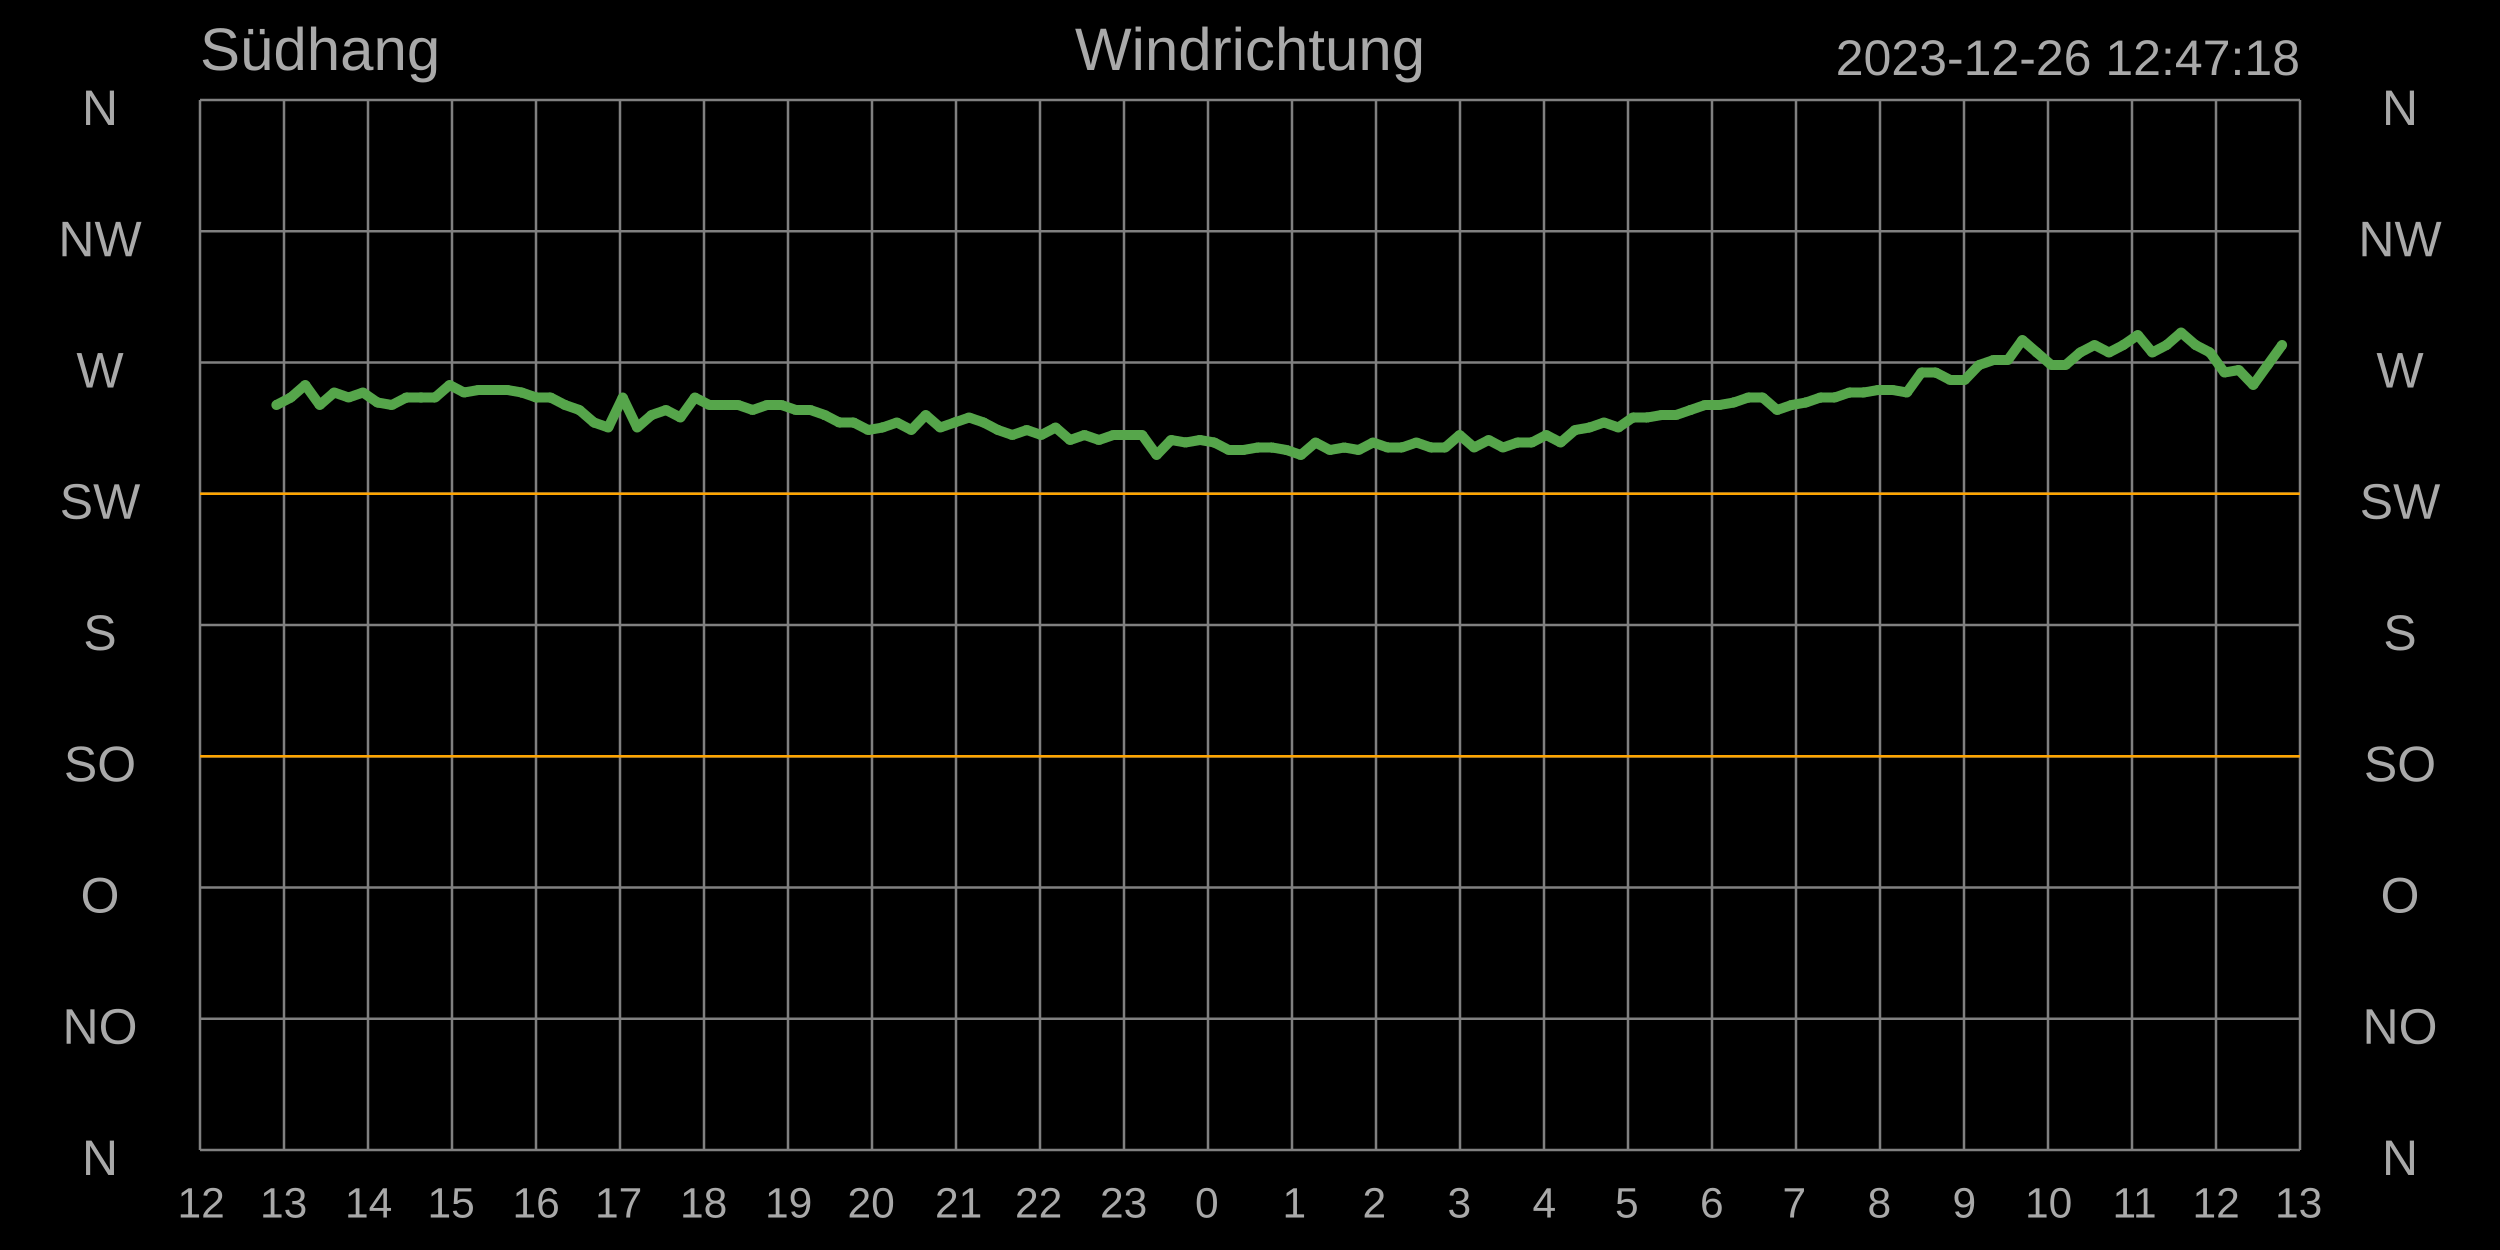
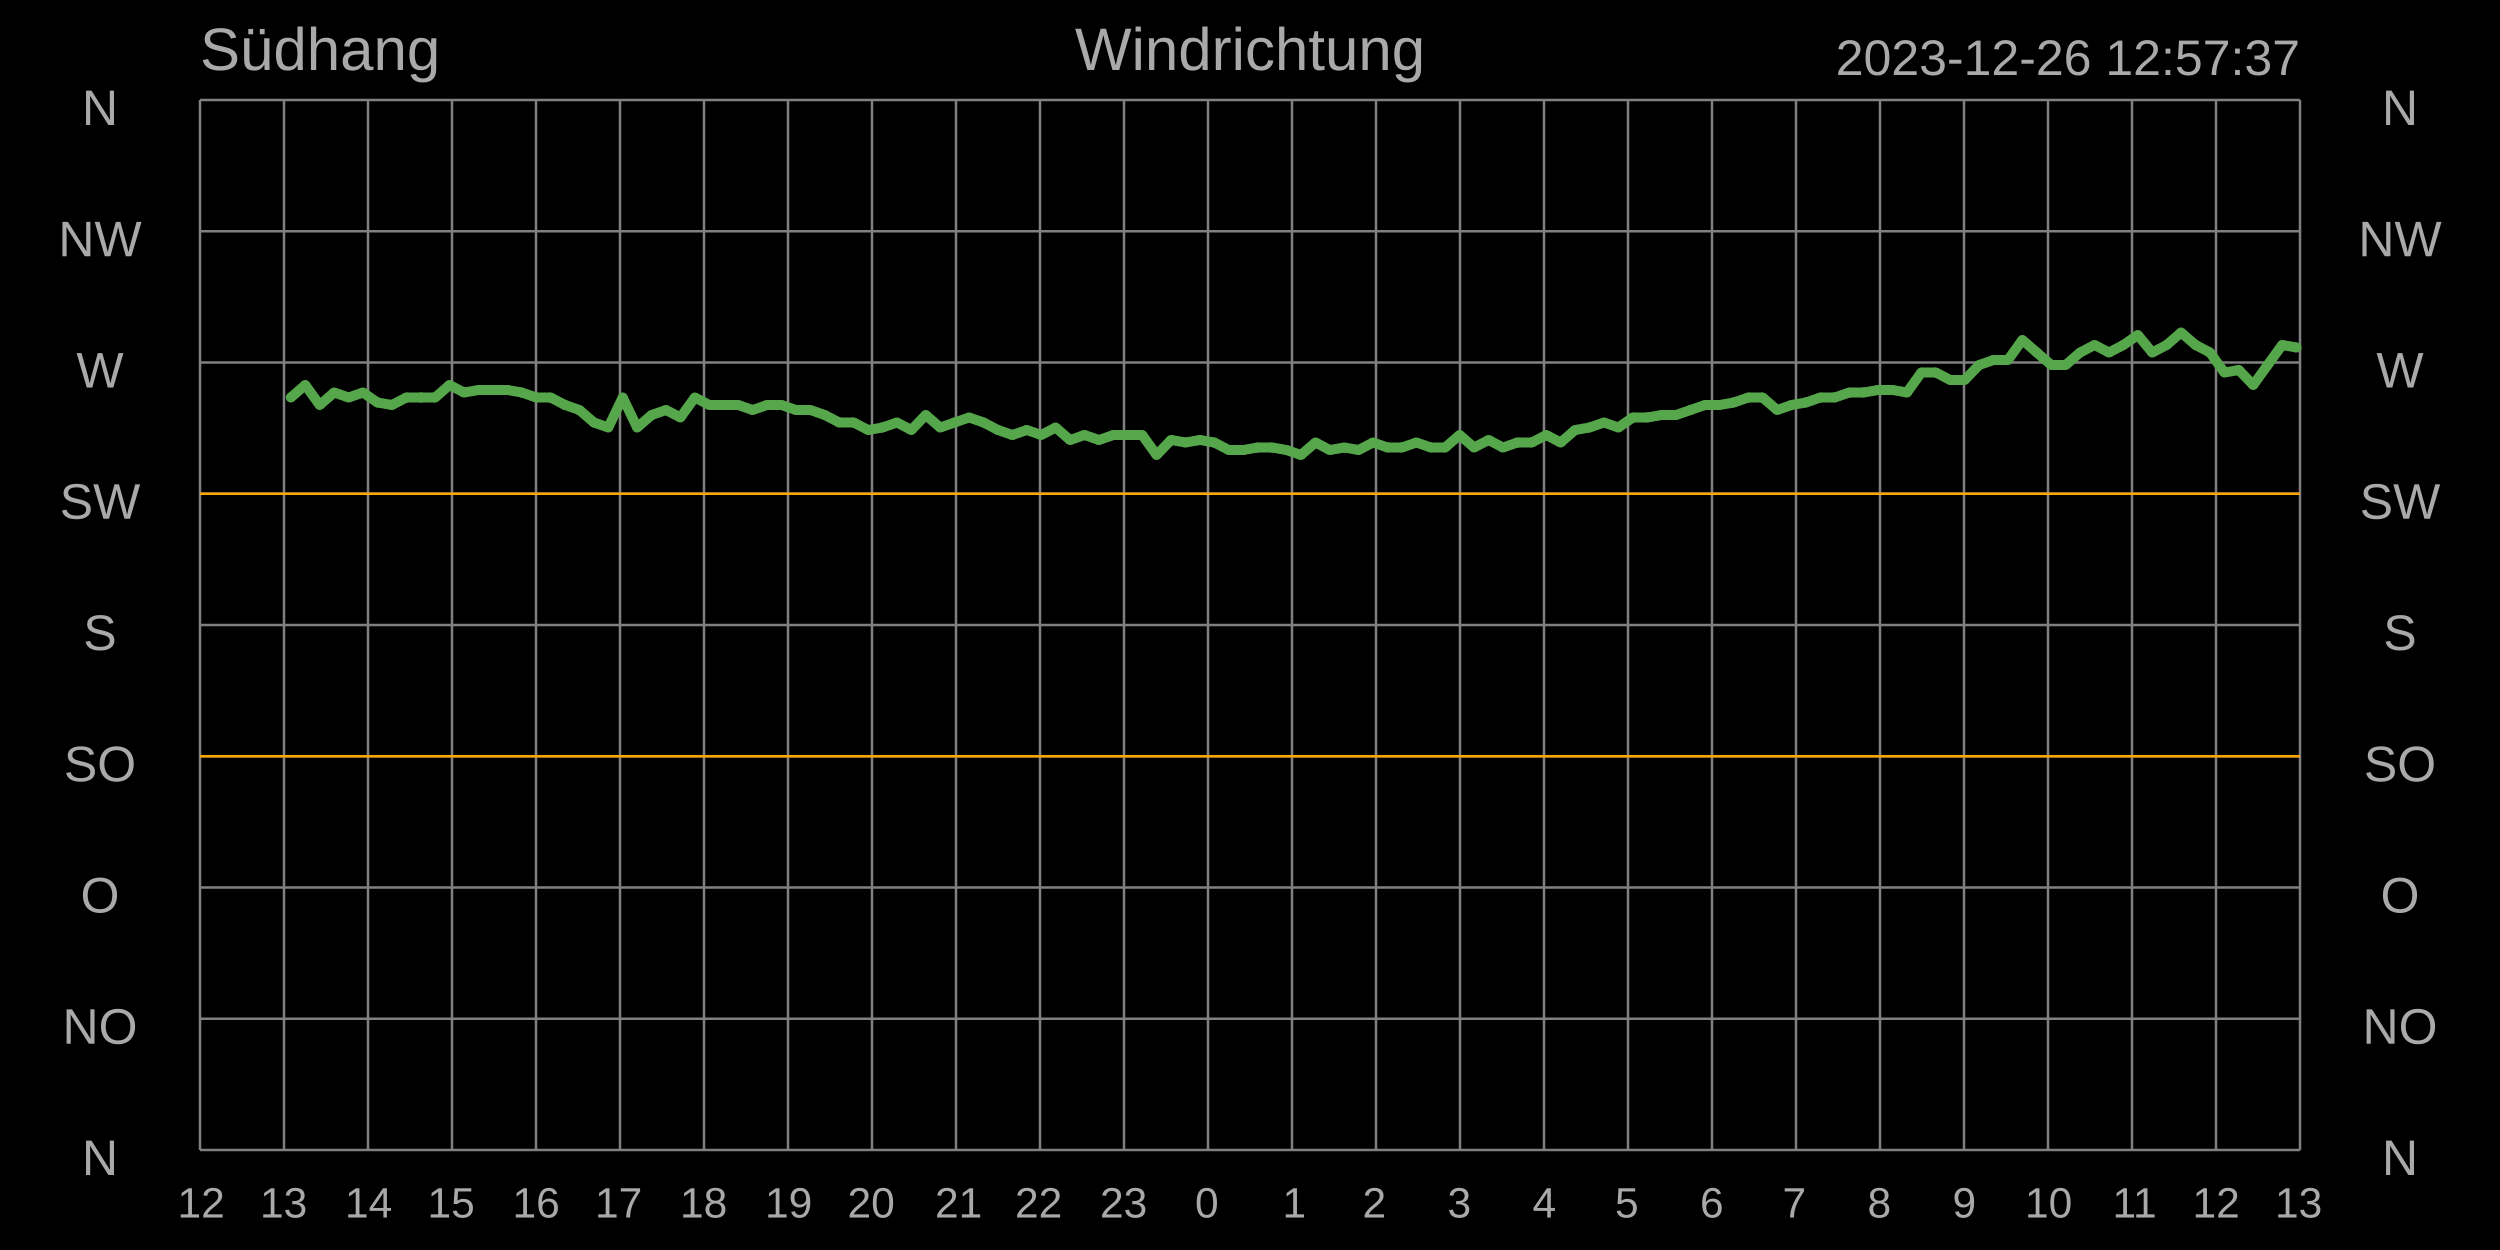
<svg xmlns="http://www.w3.org/2000/svg" baseProfile="full" height="500" version="1.1" width="1000">
  <defs />
  <rect fill="#000000" height="500" width="1000" x="0" y="0" />
  <line stroke="#808080" x1="80" x2="920" y1="40.0" y2="40.0" />
  <line stroke="#808080" x1="80" x2="920" y1="92.5" y2="92.5" />
  <line stroke="#808080" x1="80" x2="920" y1="145.0" y2="145.0" />
  <line stroke="#808080" x1="80" x2="920" y1="197.5" y2="197.5" />
  <line stroke="#808080" x1="80" x2="920" y1="250.0" y2="250.0" />
  <line stroke="#808080" x1="80" x2="920" y1="302.5" y2="302.5" />
  <line stroke="#808080" x1="80" x2="920" y1="355.0" y2="355.0" />
  <line stroke="#808080" x1="80" x2="920" y1="407.5" y2="407.5" />
  <line stroke="#808080" x1="80" x2="920" y1="460.0" y2="460.0" />
  <line stroke="#808080" x1="80.0" x2="80.0" y1="40" y2="460" />
  <line stroke="#808080" x1="113.6" x2="113.6" y1="40" y2="460" />
  <line stroke="#808080" x1="147.2" x2="147.2" y1="40" y2="460" />
  <line stroke="#808080" x1="180.8" x2="180.8" y1="40" y2="460" />
  <line stroke="#808080" x1="214.4" x2="214.4" y1="40" y2="460" />
  <line stroke="#808080" x1="248" x2="248" y1="40" y2="460" />
  <line stroke="#808080" x1="281.6" x2="281.6" y1="40" y2="460" />
  <line stroke="#808080" x1="315.2" x2="315.2" y1="40" y2="460" />
  <line stroke="#808080" x1="348.8" x2="348.8" y1="40" y2="460" />
  <line stroke="#808080" x1="382.4" x2="382.4" y1="40" y2="460" />
  <line stroke="#808080" x1="416" x2="416" y1="40" y2="460" />
  <line stroke="#808080" x1="449.6" x2="449.6" y1="40" y2="460" />
  <line stroke="#808080" x1="483.2" x2="483.2" y1="40" y2="460" />
  <line stroke="#808080" x1="516.8" x2="516.8" y1="40" y2="460" />
  <line stroke="#808080" x1="550.4" x2="550.4" y1="40" y2="460" />
  <line stroke="#808080" x1="584" x2="584" y1="40" y2="460" />
  <line stroke="#808080" x1="617.6" x2="617.6" y1="40" y2="460" />
  <line stroke="#808080" x1="651.2" x2="651.2" y1="40" y2="460" />
  <line stroke="#808080" x1="684.8" x2="684.8" y1="40" y2="460" />
  <line stroke="#808080" x1="718.4" x2="718.4" y1="40" y2="460" />
  <line stroke="#808080" x1="752" x2="752" y1="40" y2="460" />
  <line stroke="#808080" x1="785.6" x2="785.6" y1="40" y2="460" />
  <line stroke="#808080" x1="819.2" x2="819.2" y1="40" y2="460" />
  <line stroke="#808080" x1="852.8" x2="852.8" y1="40" y2="460" />
  <line stroke="#808080" x1="886.4" x2="886.4" y1="40" y2="460" />
  <line stroke="#808080" x1="920" x2="920" y1="40" y2="460" />
  <text fill="#A9A9A9" font-size="20px" style="font-family:Arial" text-anchor="middle" x="40.0" y="50.0"> N</text>
  <text fill="#A9A9A9" font-size="20px" style="font-family:Arial" text-anchor="middle" x="40.0" y="102.5">NW</text>
  <text fill="#A9A9A9" font-size="20px" style="font-family:Arial" text-anchor="middle" x="40.0" y="155.0"> W</text>
  <text fill="#A9A9A9" font-size="20px" style="font-family:Arial" text-anchor="middle" x="40.0" y="207.5">SW</text>
  <text fill="#A9A9A9" font-size="20px" style="font-family:Arial" text-anchor="middle" x="40.0" y="260.0"> S</text>
  <text fill="#A9A9A9" font-size="20px" style="font-family:Arial" text-anchor="middle" x="40.0" y="312.5">SO</text>
  <text fill="#A9A9A9" font-size="20px" style="font-family:Arial" text-anchor="middle" x="40.0" y="365.0"> O</text>
  <text fill="#A9A9A9" font-size="20px" style="font-family:Arial" text-anchor="middle" x="40.0" y="417.5">NO</text>
  <text fill="#A9A9A9" font-size="20px" style="font-family:Arial" text-anchor="middle" x="40.0" y="470.0"> N</text>
  <text fill="#A9A9A9" font-size="20px" style="font-family:Arial" text-anchor="middle" x="960.0" y="50.0"> N</text>
  <text fill="#A9A9A9" font-size="20px" style="font-family:Arial" text-anchor="middle" x="960.0" y="102.5">NW</text>
  <text fill="#A9A9A9" font-size="20px" style="font-family:Arial" text-anchor="middle" x="960.0" y="155.0"> W</text>
  <text fill="#A9A9A9" font-size="20px" style="font-family:Arial" text-anchor="middle" x="960.0" y="207.5">SW</text>
  <text fill="#A9A9A9" font-size="20px" style="font-family:Arial" text-anchor="middle" x="960.0" y="260.0"> S</text>
  <text fill="#A9A9A9" font-size="20px" style="font-family:Arial" text-anchor="middle" x="960.0" y="312.5">SO</text>
  <text fill="#A9A9A9" font-size="20px" style="font-family:Arial" text-anchor="middle" x="960.0" y="365.0"> O</text>
  <text fill="#A9A9A9" font-size="20px" style="font-family:Arial" text-anchor="middle" x="960.0" y="417.5">NO</text>
  <text fill="#A9A9A9" font-size="20px" style="font-family:Arial" text-anchor="middle" x="960.0" y="470.0"> N</text>
  <text fill="#A9A9A9" font-size="17px" style="font-family:Arial" text-anchor="start" x="71" y="487">12</text>
  <text fill="#A9A9A9" font-size="17px" style="font-family:Arial" text-anchor="start" x="104" y="487">13</text>
  <text fill="#A9A9A9" font-size="17px" style="font-family:Arial" text-anchor="start" x="138" y="487">14</text>
  <text fill="#A9A9A9" font-size="17px" style="font-family:Arial" text-anchor="start" x="171" y="487">15</text>
  <text fill="#A9A9A9" font-size="17px" style="font-family:Arial" text-anchor="start" x="205" y="487">16</text>
  <text fill="#A9A9A9" font-size="17px" style="font-family:Arial" text-anchor="start" x="238" y="487">17</text>
  <text fill="#A9A9A9" font-size="17px" style="font-family:Arial" text-anchor="start" x="272" y="487">18</text>
  <text fill="#A9A9A9" font-size="17px" style="font-family:Arial" text-anchor="start" x="306" y="487">19</text>
  <text fill="#A9A9A9" font-size="17px" style="font-family:Arial" text-anchor="start" x="339" y="487">20</text>
  <text fill="#A9A9A9" font-size="17px" style="font-family:Arial" text-anchor="start" x="374" y="487">21</text>
  <text fill="#A9A9A9" font-size="17px" style="font-family:Arial" text-anchor="start" x="406" y="487">22</text>
  <text fill="#A9A9A9" font-size="17px" style="font-family:Arial" text-anchor="start" x="440" y="487">23</text>
  <text fill="#A9A9A9" font-size="17px" style="font-family:Arial" text-anchor="start" x="478" y="487">0</text>
  <text fill="#A9A9A9" font-size="17px" style="font-family:Arial" text-anchor="start" x="513" y="487">1</text>
  <text fill="#A9A9A9" font-size="17px" style="font-family:Arial" text-anchor="start" x="545" y="487">2</text>
  <text fill="#A9A9A9" font-size="17px" style="font-family:Arial" text-anchor="start" x="579" y="487">3</text>
  <text fill="#A9A9A9" font-size="17px" style="font-family:Arial" text-anchor="start" x="613" y="487">4</text>
  <text fill="#A9A9A9" font-size="17px" style="font-family:Arial" text-anchor="start" x="646" y="487">5</text>
  <text fill="#A9A9A9" font-size="17px" style="font-family:Arial" text-anchor="start" x="680" y="487">6</text>
  <text fill="#A9A9A9" font-size="17px" style="font-family:Arial" text-anchor="start" x="713" y="487">7</text>
  <text fill="#A9A9A9" font-size="17px" style="font-family:Arial" text-anchor="start" x="747" y="487">8</text>
  <text fill="#A9A9A9" font-size="17px" style="font-family:Arial" text-anchor="start" x="781" y="487">9</text>
  <text fill="#A9A9A9" font-size="17px" style="font-family:Arial" text-anchor="start" x="810" y="487">10</text>
  <text fill="#A9A9A9" font-size="17px" style="font-family:Arial" text-anchor="start" x="845" y="487">11</text>
  <text fill="#A9A9A9" font-size="17px" style="font-family:Arial" text-anchor="start" x="877" y="487">12</text>
  <text fill="#A9A9A9" font-size="17px" style="font-family:Arial" text-anchor="start" x="910" y="487">13</text>
  <line stroke="#FFA500" x1="80" x2="920" y1="302.5" y2="302.5" />
  <line stroke="#FFA500" x1="80" x2="920" y1="197.5" y2="197.5" />
-   <circle cx="110.557" cy="162" fill="#56a64b" r="2" />
  <circle cx="116.335" cy="159" fill="#56a64b" r="2" />
  <circle cx="122.103" cy="154" fill="#56a64b" r="2" />
  <circle cx="127.88" cy="162" fill="#56a64b" r="2" />
  <circle cx="133.648" cy="157" fill="#56a64b" r="2" />
  <circle cx="139.416" cy="159" fill="#56a64b" r="2" />
  <circle cx="145.193" cy="157" fill="#56a64b" r="2" />
  <circle cx="150.961" cy="161" fill="#56a64b" r="2" />
  <circle cx="156.739" cy="162" fill="#56a64b" r="2" />
  <circle cx="162.507" cy="159" fill="#56a64b" r="2" />
  <circle cx="168.396" cy="159" fill="#56a64b" r="2" />
  <circle cx="174.052" cy="159" fill="#56a64b" r="2" />
  <circle cx="179.82" cy="154" fill="#56a64b" r="2" />
  <circle cx="185.597" cy="157" fill="#56a64b" r="2" />
  <circle cx="191.365" cy="156" fill="#56a64b" r="2" />
  <circle cx="197.143" cy="156" fill="#56a64b" r="2" />
  <circle cx="202.911" cy="156" fill="#56a64b" r="2" />
  <circle cx="208.679" cy="157" fill="#56a64b" r="2" />
  <circle cx="214.456" cy="159" fill="#56a64b" r="2" />
  <circle cx="220.224" cy="159" fill="#56a64b" r="2" />
  <circle cx="226.001" cy="162" fill="#56a64b" r="2" />
  <circle cx="231.769" cy="164" fill="#56a64b" r="2" />
  <circle cx="237.547" cy="169" fill="#56a64b" r="2" />
  <circle cx="243.315" cy="171" fill="#56a64b" r="2" />
  <circle cx="249.083" cy="159" fill="#56a64b" r="2" />
  <circle cx="254.86" cy="171" fill="#56a64b" r="2" />
  <circle cx="260.628" cy="166" fill="#56a64b" r="2" />
  <circle cx="266.405" cy="164" fill="#56a64b" r="2" />
  <circle cx="272.173" cy="167" fill="#56a64b" r="2" />
  <circle cx="277.941" cy="159" fill="#56a64b" r="2" />
  <circle cx="283.719" cy="162" fill="#56a64b" r="2" />
  <circle cx="289.487" cy="162" fill="#56a64b" r="2" />
  <circle cx="295.264" cy="162" fill="#56a64b" r="2" />
  <circle cx="301.032" cy="164" fill="#56a64b" r="2" />
  <circle cx="306.8" cy="162" fill="#56a64b" r="2" />
  <circle cx="312.577" cy="162" fill="#56a64b" r="2" />
  <circle cx="318.345" cy="164" fill="#56a64b" r="2" />
  <circle cx="324.123" cy="164" fill="#56a64b" r="2" />
  <circle cx="329.891" cy="166" fill="#56a64b" r="2" />
  <circle cx="335.659" cy="169" fill="#56a64b" r="2" />
  <circle cx="341.436" cy="169" fill="#56a64b" r="2" />
  <circle cx="347.269" cy="172" fill="#56a64b" r="2" />
  <circle cx="352.981" cy="171" fill="#56a64b" r="2" />
  <circle cx="358.749" cy="169" fill="#56a64b" r="2" />
  <circle cx="364.527" cy="172" fill="#56a64b" r="2" />
  <circle cx="370.295" cy="166" fill="#56a64b" r="2" />
  <circle cx="376.063" cy="171" fill="#56a64b" r="2" />
  <circle cx="381.84" cy="169" fill="#56a64b" r="2" />
  <circle cx="387.608" cy="167" fill="#56a64b" r="2" />
  <circle cx="393.441" cy="169" fill="#56a64b" r="2" />
  <circle cx="399.153" cy="172" fill="#56a64b" r="2" />
  <circle cx="404.921" cy="174" fill="#56a64b" r="2" />
  <circle cx="410.699" cy="172" fill="#56a64b" r="2" />
  <circle cx="416.467" cy="174" fill="#56a64b" r="2" />
  <circle cx="422.244" cy="171" fill="#56a64b" r="2" />
  <circle cx="428.012" cy="176" fill="#56a64b" r="2" />
  <circle cx="433.78" cy="174" fill="#56a64b" r="2" />
  <circle cx="439.557" cy="176" fill="#56a64b" r="2" />
  <circle cx="445.325" cy="174" fill="#56a64b" r="2" />
  <circle cx="451.103" cy="174" fill="#56a64b" r="2" />
  <circle cx="456.871" cy="174" fill="#56a64b" r="2" />
  <circle cx="462.639" cy="182" fill="#56a64b" r="2" />
  <circle cx="468.416" cy="176" fill="#56a64b" r="2" />
  <circle cx="474.184" cy="177" fill="#56a64b" r="2" />
  <circle cx="479.961" cy="176" fill="#56a64b" r="2" />
  <circle cx="485.729" cy="177" fill="#56a64b" r="2" />
  <circle cx="491.497" cy="180" fill="#56a64b" r="2" />
  <circle cx="497.275" cy="180" fill="#56a64b" r="2" />
  <circle cx="503.043" cy="179" fill="#56a64b" r="2" />
  <circle cx="508.82" cy="179" fill="#56a64b" r="2" />
  <circle cx="514.588" cy="180" fill="#56a64b" r="2" />
  <circle cx="520.356" cy="182" fill="#56a64b" r="2" />
  <circle cx="526.199" cy="177" fill="#56a64b" r="2" />
  <circle cx="531.901" cy="180" fill="#56a64b" r="2" />
  <circle cx="537.679" cy="179" fill="#56a64b" r="2" />
  <circle cx="543.447" cy="180" fill="#56a64b" r="2" />
  <circle cx="549.215" cy="177" fill="#56a64b" r="2" />
  <circle cx="554.992" cy="179" fill="#56a64b" r="2" />
  <circle cx="560.76" cy="179" fill="#56a64b" r="2" />
  <circle cx="566.537" cy="177" fill="#56a64b" r="2" />
  <circle cx="572.305" cy="179" fill="#56a64b" r="2" />
  <circle cx="578.083" cy="179" fill="#56a64b" r="2" />
  <circle cx="583.851" cy="174" fill="#56a64b" r="2" />
  <circle cx="589.619" cy="179" fill="#56a64b" r="2" />
  <circle cx="595.452" cy="176" fill="#56a64b" r="2" />
  <circle cx="601.164" cy="179" fill="#56a64b" r="2" />
  <circle cx="606.941" cy="177" fill="#56a64b" r="2" />
  <circle cx="612.709" cy="177" fill="#56a64b" r="2" />
  <circle cx="618.477" cy="174" fill="#56a64b" r="2" />
  <circle cx="624.255" cy="177" fill="#56a64b" r="2" />
  <circle cx="630.023" cy="172" fill="#56a64b" r="2" />
  <circle cx="635.8" cy="171" fill="#56a64b" r="2" />
  <circle cx="641.568" cy="169" fill="#56a64b" r="2" />
  <circle cx="647.336" cy="171" fill="#56a64b" r="2" />
  <circle cx="653.113" cy="167" fill="#56a64b" r="2" />
  <circle cx="658.881" cy="167" fill="#56a64b" r="2" />
  <circle cx="664.649" cy="166" fill="#56a64b" r="2" />
  <circle cx="670.427" cy="166" fill="#56a64b" r="2" />
  <circle cx="676.195" cy="164" fill="#56a64b" r="2" />
  <circle cx="681.972" cy="162" fill="#56a64b" r="2" />
  <circle cx="687.74" cy="162" fill="#56a64b" r="2" />
  <circle cx="693.508" cy="161" fill="#56a64b" r="2" />
  <circle cx="699.285" cy="159" fill="#56a64b" r="2" />
  <circle cx="705.053" cy="159" fill="#56a64b" r="2" />
  <circle cx="710.831" cy="164" fill="#56a64b" r="2" />
  <circle cx="716.599" cy="162" fill="#56a64b" r="2" />
  <circle cx="722.367" cy="161" fill="#56a64b" r="2" />
  <circle cx="728.144" cy="159" fill="#56a64b" r="2" />
  <circle cx="733.912" cy="159" fill="#56a64b" r="2" />
  <circle cx="739.689" cy="157" fill="#56a64b" r="2" />
  <circle cx="745.457" cy="157" fill="#56a64b" r="2" />
  <circle cx="751.225" cy="156" fill="#56a64b" r="2" />
  <circle cx="757.003" cy="156" fill="#56a64b" r="2" />
  <circle cx="762.771" cy="157" fill="#56a64b" r="2" />
  <circle cx="768.548" cy="149" fill="#56a64b" r="2" />
  <circle cx="774.316" cy="149" fill="#56a64b" r="2" />
  <circle cx="780.084" cy="152" fill="#56a64b" r="2" />
  <circle cx="785.861" cy="152" fill="#56a64b" r="2" />
  <circle cx="791.629" cy="146" fill="#56a64b" r="2" />
  <circle cx="797.407" cy="144" fill="#56a64b" r="2" />
  <circle cx="803.175" cy="144" fill="#56a64b" r="2" />
  <circle cx="808.943" cy="136" fill="#56a64b" r="2" />
  <circle cx="814.72" cy="141" fill="#56a64b" r="2" />
  <circle cx="820.488" cy="146" fill="#56a64b" r="2" />
  <circle cx="826.265" cy="146" fill="#56a64b" r="2" />
  <circle cx="832.033" cy="141" fill="#56a64b" r="2" />
  <circle cx="837.811" cy="138" fill="#56a64b" r="2" />
  <circle cx="843.579" cy="141" fill="#56a64b" r="2" />
  <circle cx="849.347" cy="138" fill="#56a64b" r="2" />
  <circle cx="855.124" cy="134" fill="#56a64b" r="2" />
  <circle cx="860.892" cy="141" fill="#56a64b" r="2" />
  <circle cx="866.669" cy="138" fill="#56a64b" r="2" />
  <circle cx="872.437" cy="133" fill="#56a64b" r="2" />
  <circle cx="878.205" cy="138" fill="#56a64b" r="2" />
  <circle cx="883.983" cy="141" fill="#56a64b" r="2" />
  <circle cx="889.751" cy="149" fill="#56a64b" r="2" />
  <circle cx="895.528" cy="148" fill="#56a64b" r="2" />
  <circle cx="901.296" cy="154" fill="#56a64b" r="2" />
  <circle cx="907.064" cy="146" fill="#56a64b" r="2" />
  <circle cx="912.841" cy="138" fill="#56a64b" r="2" />
-   <line stroke="#56a64b" stroke-width="4" x1="110.557" x2="116.335" y1="162" y2="159" />
+   <circle cx="918.609" cy="139" fill="#56a64b" r="2" />
  <line stroke="#56a64b" stroke-width="4" x1="116.335" x2="122.103" y1="159" y2="154" />
  <line stroke="#56a64b" stroke-width="4" x1="122.103" x2="127.88" y1="154" y2="162" />
  <line stroke="#56a64b" stroke-width="4" x1="127.88" x2="133.648" y1="162" y2="157" />
  <line stroke="#56a64b" stroke-width="4" x1="133.648" x2="139.416" y1="157" y2="159" />
  <line stroke="#56a64b" stroke-width="4" x1="139.416" x2="145.193" y1="159" y2="157" />
  <line stroke="#56a64b" stroke-width="4" x1="145.193" x2="150.961" y1="157" y2="161" />
  <line stroke="#56a64b" stroke-width="4" x1="150.961" x2="156.739" y1="161" y2="162" />
  <line stroke="#56a64b" stroke-width="4" x1="156.739" x2="162.507" y1="162" y2="159" />
  <line stroke="#56a64b" stroke-width="4" x1="162.507" x2="168.396" y1="159" y2="159" />
  <line stroke="#56a64b" stroke-width="4" x1="168.396" x2="174.052" y1="159" y2="159" />
  <line stroke="#56a64b" stroke-width="4" x1="174.052" x2="179.82" y1="159" y2="154" />
  <line stroke="#56a64b" stroke-width="4" x1="179.82" x2="185.597" y1="154" y2="157" />
  <line stroke="#56a64b" stroke-width="4" x1="185.597" x2="191.365" y1="157" y2="156" />
  <line stroke="#56a64b" stroke-width="4" x1="191.365" x2="197.143" y1="156" y2="156" />
  <line stroke="#56a64b" stroke-width="4" x1="197.143" x2="202.911" y1="156" y2="156" />
  <line stroke="#56a64b" stroke-width="4" x1="202.911" x2="208.679" y1="156" y2="157" />
  <line stroke="#56a64b" stroke-width="4" x1="208.679" x2="214.456" y1="157" y2="159" />
  <line stroke="#56a64b" stroke-width="4" x1="214.456" x2="220.224" y1="159" y2="159" />
  <line stroke="#56a64b" stroke-width="4" x1="220.224" x2="226.001" y1="159" y2="162" />
  <line stroke="#56a64b" stroke-width="4" x1="226.001" x2="231.769" y1="162" y2="164" />
  <line stroke="#56a64b" stroke-width="4" x1="231.769" x2="237.547" y1="164" y2="169" />
  <line stroke="#56a64b" stroke-width="4" x1="237.547" x2="243.315" y1="169" y2="171" />
  <line stroke="#56a64b" stroke-width="4" x1="243.315" x2="249.083" y1="171" y2="159" />
  <line stroke="#56a64b" stroke-width="4" x1="249.083" x2="254.86" y1="159" y2="171" />
  <line stroke="#56a64b" stroke-width="4" x1="254.86" x2="260.628" y1="171" y2="166" />
  <line stroke="#56a64b" stroke-width="4" x1="260.628" x2="266.405" y1="166" y2="164" />
  <line stroke="#56a64b" stroke-width="4" x1="266.405" x2="272.173" y1="164" y2="167" />
  <line stroke="#56a64b" stroke-width="4" x1="272.173" x2="277.941" y1="167" y2="159" />
  <line stroke="#56a64b" stroke-width="4" x1="277.941" x2="283.719" y1="159" y2="162" />
  <line stroke="#56a64b" stroke-width="4" x1="283.719" x2="289.487" y1="162" y2="162" />
  <line stroke="#56a64b" stroke-width="4" x1="289.487" x2="295.264" y1="162" y2="162" />
  <line stroke="#56a64b" stroke-width="4" x1="295.264" x2="301.032" y1="162" y2="164" />
  <line stroke="#56a64b" stroke-width="4" x1="301.032" x2="306.8" y1="164" y2="162" />
  <line stroke="#56a64b" stroke-width="4" x1="306.8" x2="312.577" y1="162" y2="162" />
  <line stroke="#56a64b" stroke-width="4" x1="312.577" x2="318.345" y1="162" y2="164" />
  <line stroke="#56a64b" stroke-width="4" x1="318.345" x2="324.123" y1="164" y2="164" />
  <line stroke="#56a64b" stroke-width="4" x1="324.123" x2="329.891" y1="164" y2="166" />
  <line stroke="#56a64b" stroke-width="4" x1="329.891" x2="335.659" y1="166" y2="169" />
  <line stroke="#56a64b" stroke-width="4" x1="335.659" x2="341.436" y1="169" y2="169" />
  <line stroke="#56a64b" stroke-width="4" x1="341.436" x2="347.269" y1="169" y2="172" />
  <line stroke="#56a64b" stroke-width="4" x1="347.269" x2="352.981" y1="172" y2="171" />
  <line stroke="#56a64b" stroke-width="4" x1="352.981" x2="358.749" y1="171" y2="169" />
  <line stroke="#56a64b" stroke-width="4" x1="358.749" x2="364.527" y1="169" y2="172" />
  <line stroke="#56a64b" stroke-width="4" x1="364.527" x2="370.295" y1="172" y2="166" />
  <line stroke="#56a64b" stroke-width="4" x1="370.295" x2="376.063" y1="166" y2="171" />
  <line stroke="#56a64b" stroke-width="4" x1="376.063" x2="381.84" y1="171" y2="169" />
  <line stroke="#56a64b" stroke-width="4" x1="381.84" x2="387.608" y1="169" y2="167" />
  <line stroke="#56a64b" stroke-width="4" x1="387.608" x2="393.441" y1="167" y2="169" />
  <line stroke="#56a64b" stroke-width="4" x1="393.441" x2="399.153" y1="169" y2="172" />
  <line stroke="#56a64b" stroke-width="4" x1="399.153" x2="404.921" y1="172" y2="174" />
  <line stroke="#56a64b" stroke-width="4" x1="404.921" x2="410.699" y1="174" y2="172" />
  <line stroke="#56a64b" stroke-width="4" x1="410.699" x2="416.467" y1="172" y2="174" />
  <line stroke="#56a64b" stroke-width="4" x1="416.467" x2="422.244" y1="174" y2="171" />
  <line stroke="#56a64b" stroke-width="4" x1="422.244" x2="428.012" y1="171" y2="176" />
  <line stroke="#56a64b" stroke-width="4" x1="428.012" x2="433.78" y1="176" y2="174" />
  <line stroke="#56a64b" stroke-width="4" x1="433.78" x2="439.557" y1="174" y2="176" />
  <line stroke="#56a64b" stroke-width="4" x1="439.557" x2="445.325" y1="176" y2="174" />
  <line stroke="#56a64b" stroke-width="4" x1="445.325" x2="451.103" y1="174" y2="174" />
  <line stroke="#56a64b" stroke-width="4" x1="451.103" x2="456.871" y1="174" y2="174" />
  <line stroke="#56a64b" stroke-width="4" x1="456.871" x2="462.639" y1="174" y2="182" />
  <line stroke="#56a64b" stroke-width="4" x1="462.639" x2="468.416" y1="182" y2="176" />
  <line stroke="#56a64b" stroke-width="4" x1="468.416" x2="474.184" y1="176" y2="177" />
  <line stroke="#56a64b" stroke-width="4" x1="474.184" x2="479.961" y1="177" y2="176" />
  <line stroke="#56a64b" stroke-width="4" x1="479.961" x2="485.729" y1="176" y2="177" />
  <line stroke="#56a64b" stroke-width="4" x1="485.729" x2="491.497" y1="177" y2="180" />
  <line stroke="#56a64b" stroke-width="4" x1="491.497" x2="497.275" y1="180" y2="180" />
  <line stroke="#56a64b" stroke-width="4" x1="497.275" x2="503.043" y1="180" y2="179" />
  <line stroke="#56a64b" stroke-width="4" x1="503.043" x2="508.82" y1="179" y2="179" />
  <line stroke="#56a64b" stroke-width="4" x1="508.82" x2="514.588" y1="179" y2="180" />
  <line stroke="#56a64b" stroke-width="4" x1="514.588" x2="520.356" y1="180" y2="182" />
  <line stroke="#56a64b" stroke-width="4" x1="520.356" x2="526.199" y1="182" y2="177" />
  <line stroke="#56a64b" stroke-width="4" x1="526.199" x2="531.901" y1="177" y2="180" />
  <line stroke="#56a64b" stroke-width="4" x1="531.901" x2="537.679" y1="180" y2="179" />
  <line stroke="#56a64b" stroke-width="4" x1="537.679" x2="543.447" y1="179" y2="180" />
  <line stroke="#56a64b" stroke-width="4" x1="543.447" x2="549.215" y1="180" y2="177" />
  <line stroke="#56a64b" stroke-width="4" x1="549.215" x2="554.992" y1="177" y2="179" />
  <line stroke="#56a64b" stroke-width="4" x1="554.992" x2="560.76" y1="179" y2="179" />
  <line stroke="#56a64b" stroke-width="4" x1="560.76" x2="566.537" y1="179" y2="177" />
  <line stroke="#56a64b" stroke-width="4" x1="566.537" x2="572.305" y1="177" y2="179" />
  <line stroke="#56a64b" stroke-width="4" x1="572.305" x2="578.083" y1="179" y2="179" />
  <line stroke="#56a64b" stroke-width="4" x1="578.083" x2="583.851" y1="179" y2="174" />
  <line stroke="#56a64b" stroke-width="4" x1="583.851" x2="589.619" y1="174" y2="179" />
  <line stroke="#56a64b" stroke-width="4" x1="589.619" x2="595.452" y1="179" y2="176" />
  <line stroke="#56a64b" stroke-width="4" x1="595.452" x2="601.164" y1="176" y2="179" />
  <line stroke="#56a64b" stroke-width="4" x1="601.164" x2="606.941" y1="179" y2="177" />
  <line stroke="#56a64b" stroke-width="4" x1="606.941" x2="612.709" y1="177" y2="177" />
  <line stroke="#56a64b" stroke-width="4" x1="612.709" x2="618.477" y1="177" y2="174" />
  <line stroke="#56a64b" stroke-width="4" x1="618.477" x2="624.255" y1="174" y2="177" />
  <line stroke="#56a64b" stroke-width="4" x1="624.255" x2="630.023" y1="177" y2="172" />
  <line stroke="#56a64b" stroke-width="4" x1="630.023" x2="635.8" y1="172" y2="171" />
  <line stroke="#56a64b" stroke-width="4" x1="635.8" x2="641.568" y1="171" y2="169" />
  <line stroke="#56a64b" stroke-width="4" x1="641.568" x2="647.336" y1="169" y2="171" />
  <line stroke="#56a64b" stroke-width="4" x1="647.336" x2="653.113" y1="171" y2="167" />
  <line stroke="#56a64b" stroke-width="4" x1="653.113" x2="658.881" y1="167" y2="167" />
  <line stroke="#56a64b" stroke-width="4" x1="658.881" x2="664.649" y1="167" y2="166" />
  <line stroke="#56a64b" stroke-width="4" x1="664.649" x2="670.427" y1="166" y2="166" />
  <line stroke="#56a64b" stroke-width="4" x1="670.427" x2="676.195" y1="166" y2="164" />
  <line stroke="#56a64b" stroke-width="4" x1="676.195" x2="681.972" y1="164" y2="162" />
  <line stroke="#56a64b" stroke-width="4" x1="681.972" x2="687.74" y1="162" y2="162" />
  <line stroke="#56a64b" stroke-width="4" x1="687.74" x2="693.508" y1="162" y2="161" />
  <line stroke="#56a64b" stroke-width="4" x1="693.508" x2="699.285" y1="161" y2="159" />
  <line stroke="#56a64b" stroke-width="4" x1="699.285" x2="705.053" y1="159" y2="159" />
  <line stroke="#56a64b" stroke-width="4" x1="705.053" x2="710.831" y1="159" y2="164" />
  <line stroke="#56a64b" stroke-width="4" x1="710.831" x2="716.599" y1="164" y2="162" />
  <line stroke="#56a64b" stroke-width="4" x1="716.599" x2="722.367" y1="162" y2="161" />
  <line stroke="#56a64b" stroke-width="4" x1="722.367" x2="728.144" y1="161" y2="159" />
  <line stroke="#56a64b" stroke-width="4" x1="728.144" x2="733.912" y1="159" y2="159" />
  <line stroke="#56a64b" stroke-width="4" x1="733.912" x2="739.689" y1="159" y2="157" />
  <line stroke="#56a64b" stroke-width="4" x1="739.689" x2="745.457" y1="157" y2="157" />
  <line stroke="#56a64b" stroke-width="4" x1="745.457" x2="751.225" y1="157" y2="156" />
  <line stroke="#56a64b" stroke-width="4" x1="751.225" x2="757.003" y1="156" y2="156" />
  <line stroke="#56a64b" stroke-width="4" x1="757.003" x2="762.771" y1="156" y2="157" />
  <line stroke="#56a64b" stroke-width="4" x1="762.771" x2="768.548" y1="157" y2="149" />
  <line stroke="#56a64b" stroke-width="4" x1="768.548" x2="774.316" y1="149" y2="149" />
  <line stroke="#56a64b" stroke-width="4" x1="774.316" x2="780.084" y1="149" y2="152" />
  <line stroke="#56a64b" stroke-width="4" x1="780.084" x2="785.861" y1="152" y2="152" />
  <line stroke="#56a64b" stroke-width="4" x1="785.861" x2="791.629" y1="152" y2="146" />
  <line stroke="#56a64b" stroke-width="4" x1="791.629" x2="797.407" y1="146" y2="144" />
  <line stroke="#56a64b" stroke-width="4" x1="797.407" x2="803.175" y1="144" y2="144" />
  <line stroke="#56a64b" stroke-width="4" x1="803.175" x2="808.943" y1="144" y2="136" />
  <line stroke="#56a64b" stroke-width="4" x1="808.943" x2="814.72" y1="136" y2="141" />
  <line stroke="#56a64b" stroke-width="4" x1="814.72" x2="820.488" y1="141" y2="146" />
  <line stroke="#56a64b" stroke-width="4" x1="820.488" x2="826.265" y1="146" y2="146" />
  <line stroke="#56a64b" stroke-width="4" x1="826.265" x2="832.033" y1="146" y2="141" />
  <line stroke="#56a64b" stroke-width="4" x1="832.033" x2="837.811" y1="141" y2="138" />
  <line stroke="#56a64b" stroke-width="4" x1="837.811" x2="843.579" y1="138" y2="141" />
  <line stroke="#56a64b" stroke-width="4" x1="843.579" x2="849.347" y1="141" y2="138" />
  <line stroke="#56a64b" stroke-width="4" x1="849.347" x2="855.124" y1="138" y2="134" />
  <line stroke="#56a64b" stroke-width="4" x1="855.124" x2="860.892" y1="134" y2="141" />
  <line stroke="#56a64b" stroke-width="4" x1="860.892" x2="866.669" y1="141" y2="138" />
  <line stroke="#56a64b" stroke-width="4" x1="866.669" x2="872.437" y1="138" y2="133" />
  <line stroke="#56a64b" stroke-width="4" x1="872.437" x2="878.205" y1="133" y2="138" />
  <line stroke="#56a64b" stroke-width="4" x1="878.205" x2="883.983" y1="138" y2="141" />
  <line stroke="#56a64b" stroke-width="4" x1="883.983" x2="889.751" y1="141" y2="149" />
  <line stroke="#56a64b" stroke-width="4" x1="889.751" x2="895.528" y1="149" y2="148" />
  <line stroke="#56a64b" stroke-width="4" x1="895.528" x2="901.296" y1="148" y2="154" />
  <line stroke="#56a64b" stroke-width="4" x1="901.296" x2="907.064" y1="154" y2="146" />
  <line stroke="#56a64b" stroke-width="4" x1="907.064" x2="912.841" y1="146" y2="138" />
-   <text fill="#A9A9A9" font-size="20px" style="font-family:Arial" text-anchor="end" x="920" y="30.0">2023-12-26 12:47:18</text>
+   <line stroke="#56a64b" stroke-width="4" x1="912.841" x2="918.609" y1="138" y2="139" />
+   <text fill="#A9A9A9" font-size="20px" style="font-family:Arial" text-anchor="end" x="920" y="30.0">2023-12-26 12:57:37</text>
  <text fill="#A9A9A9" font-size="24px" style="font-family:Arial" text-anchor="middle" x="500.0" y="28.0">Windrichtung</text>
  <text fill="#A9A9A9" font-size="24px" style="font-family:Arial" text-anchor="start" x="80" y="28.0">Südhang</text>
</svg>
